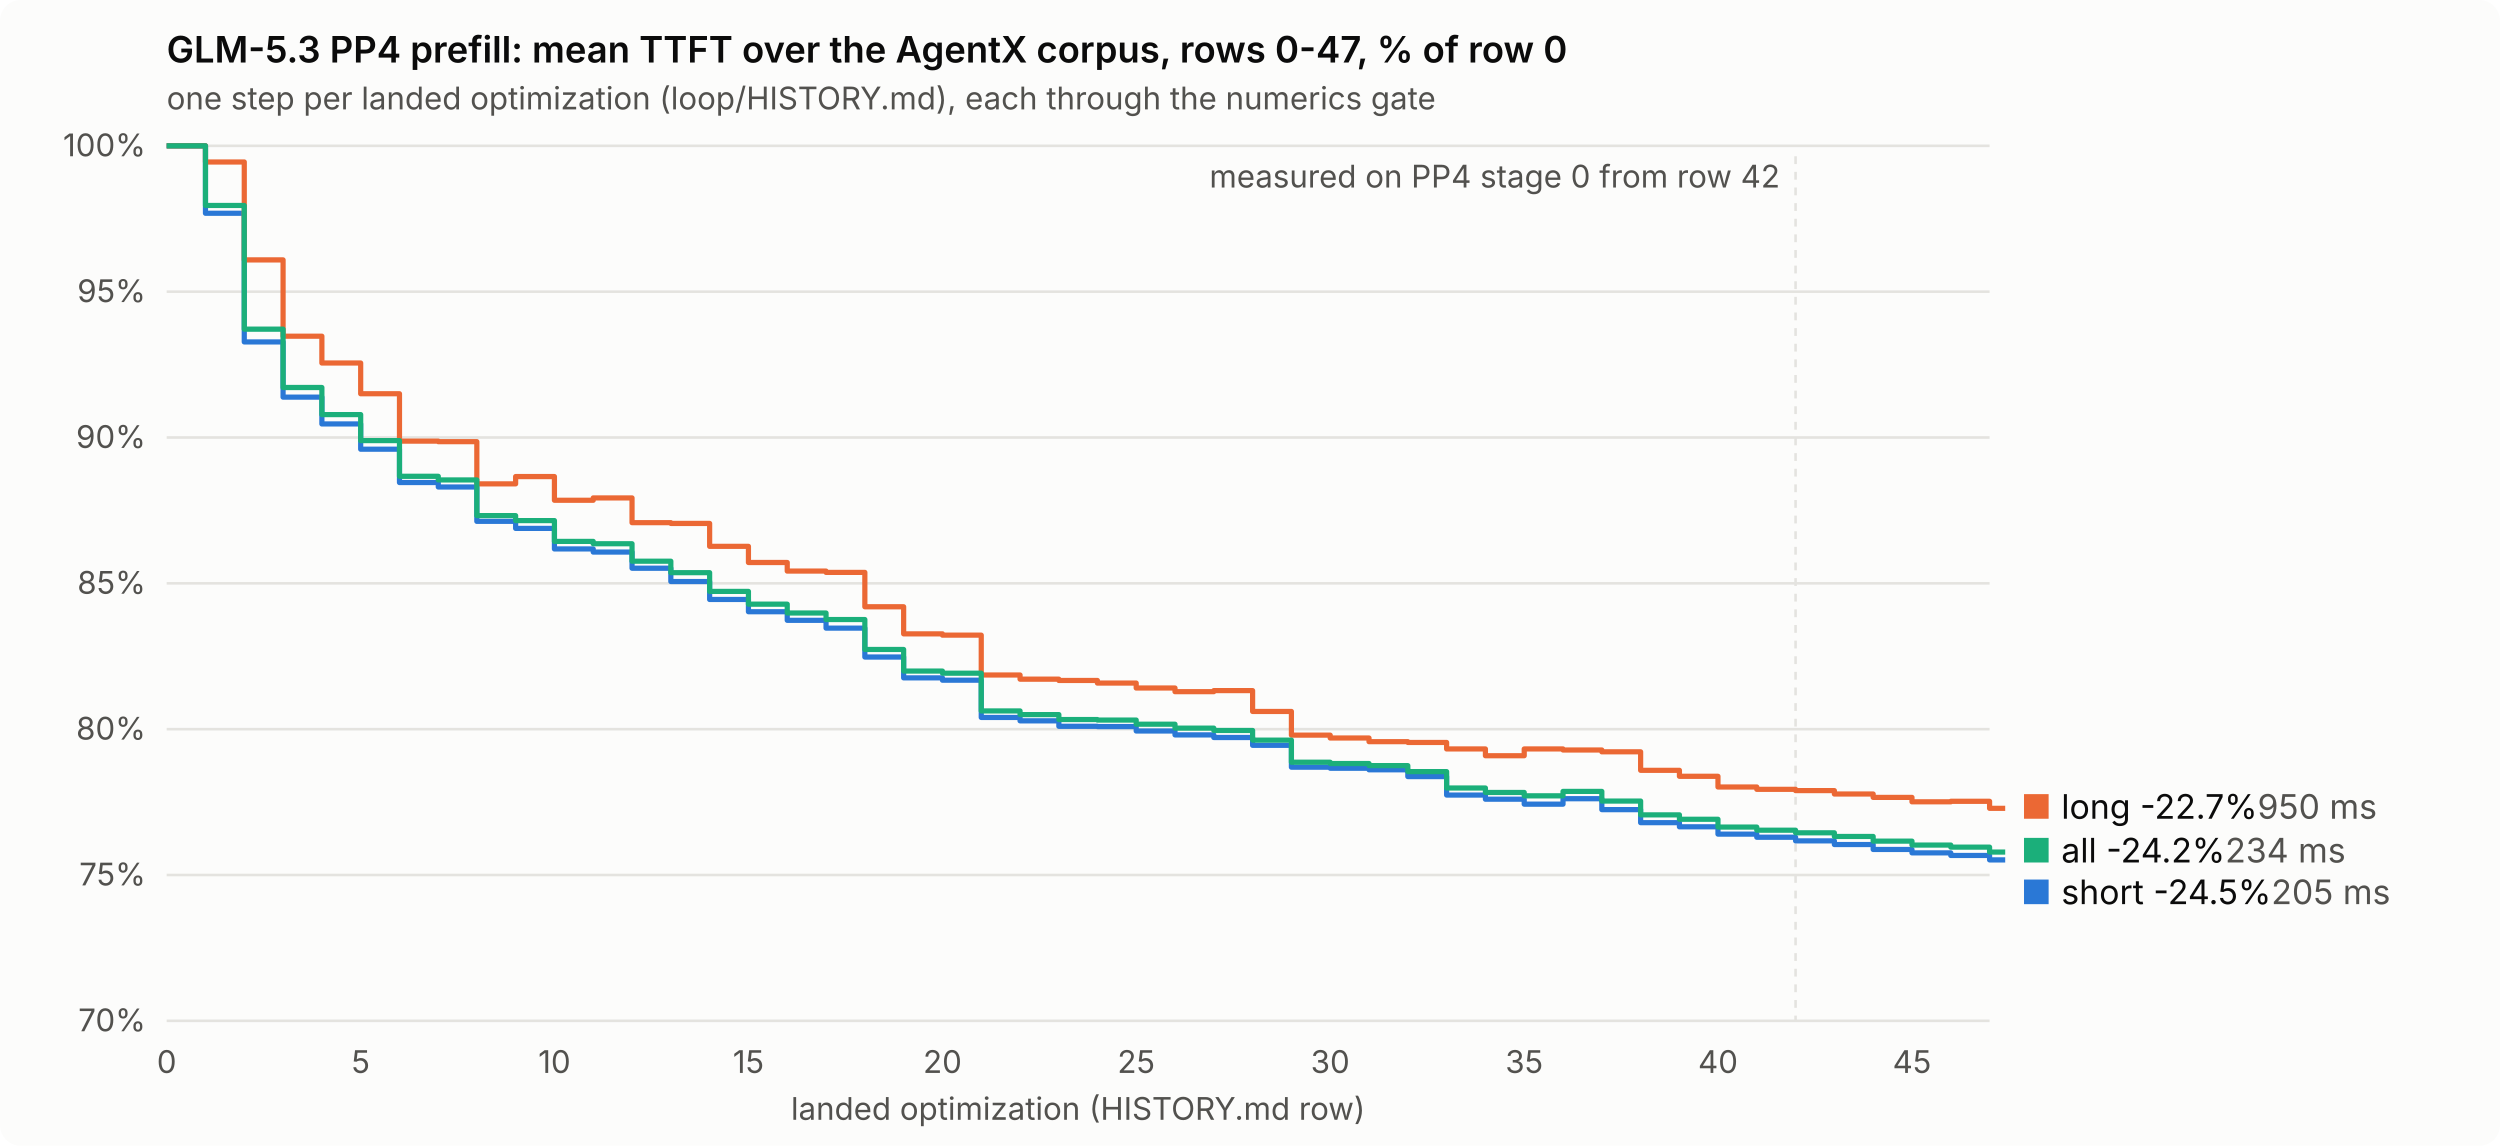
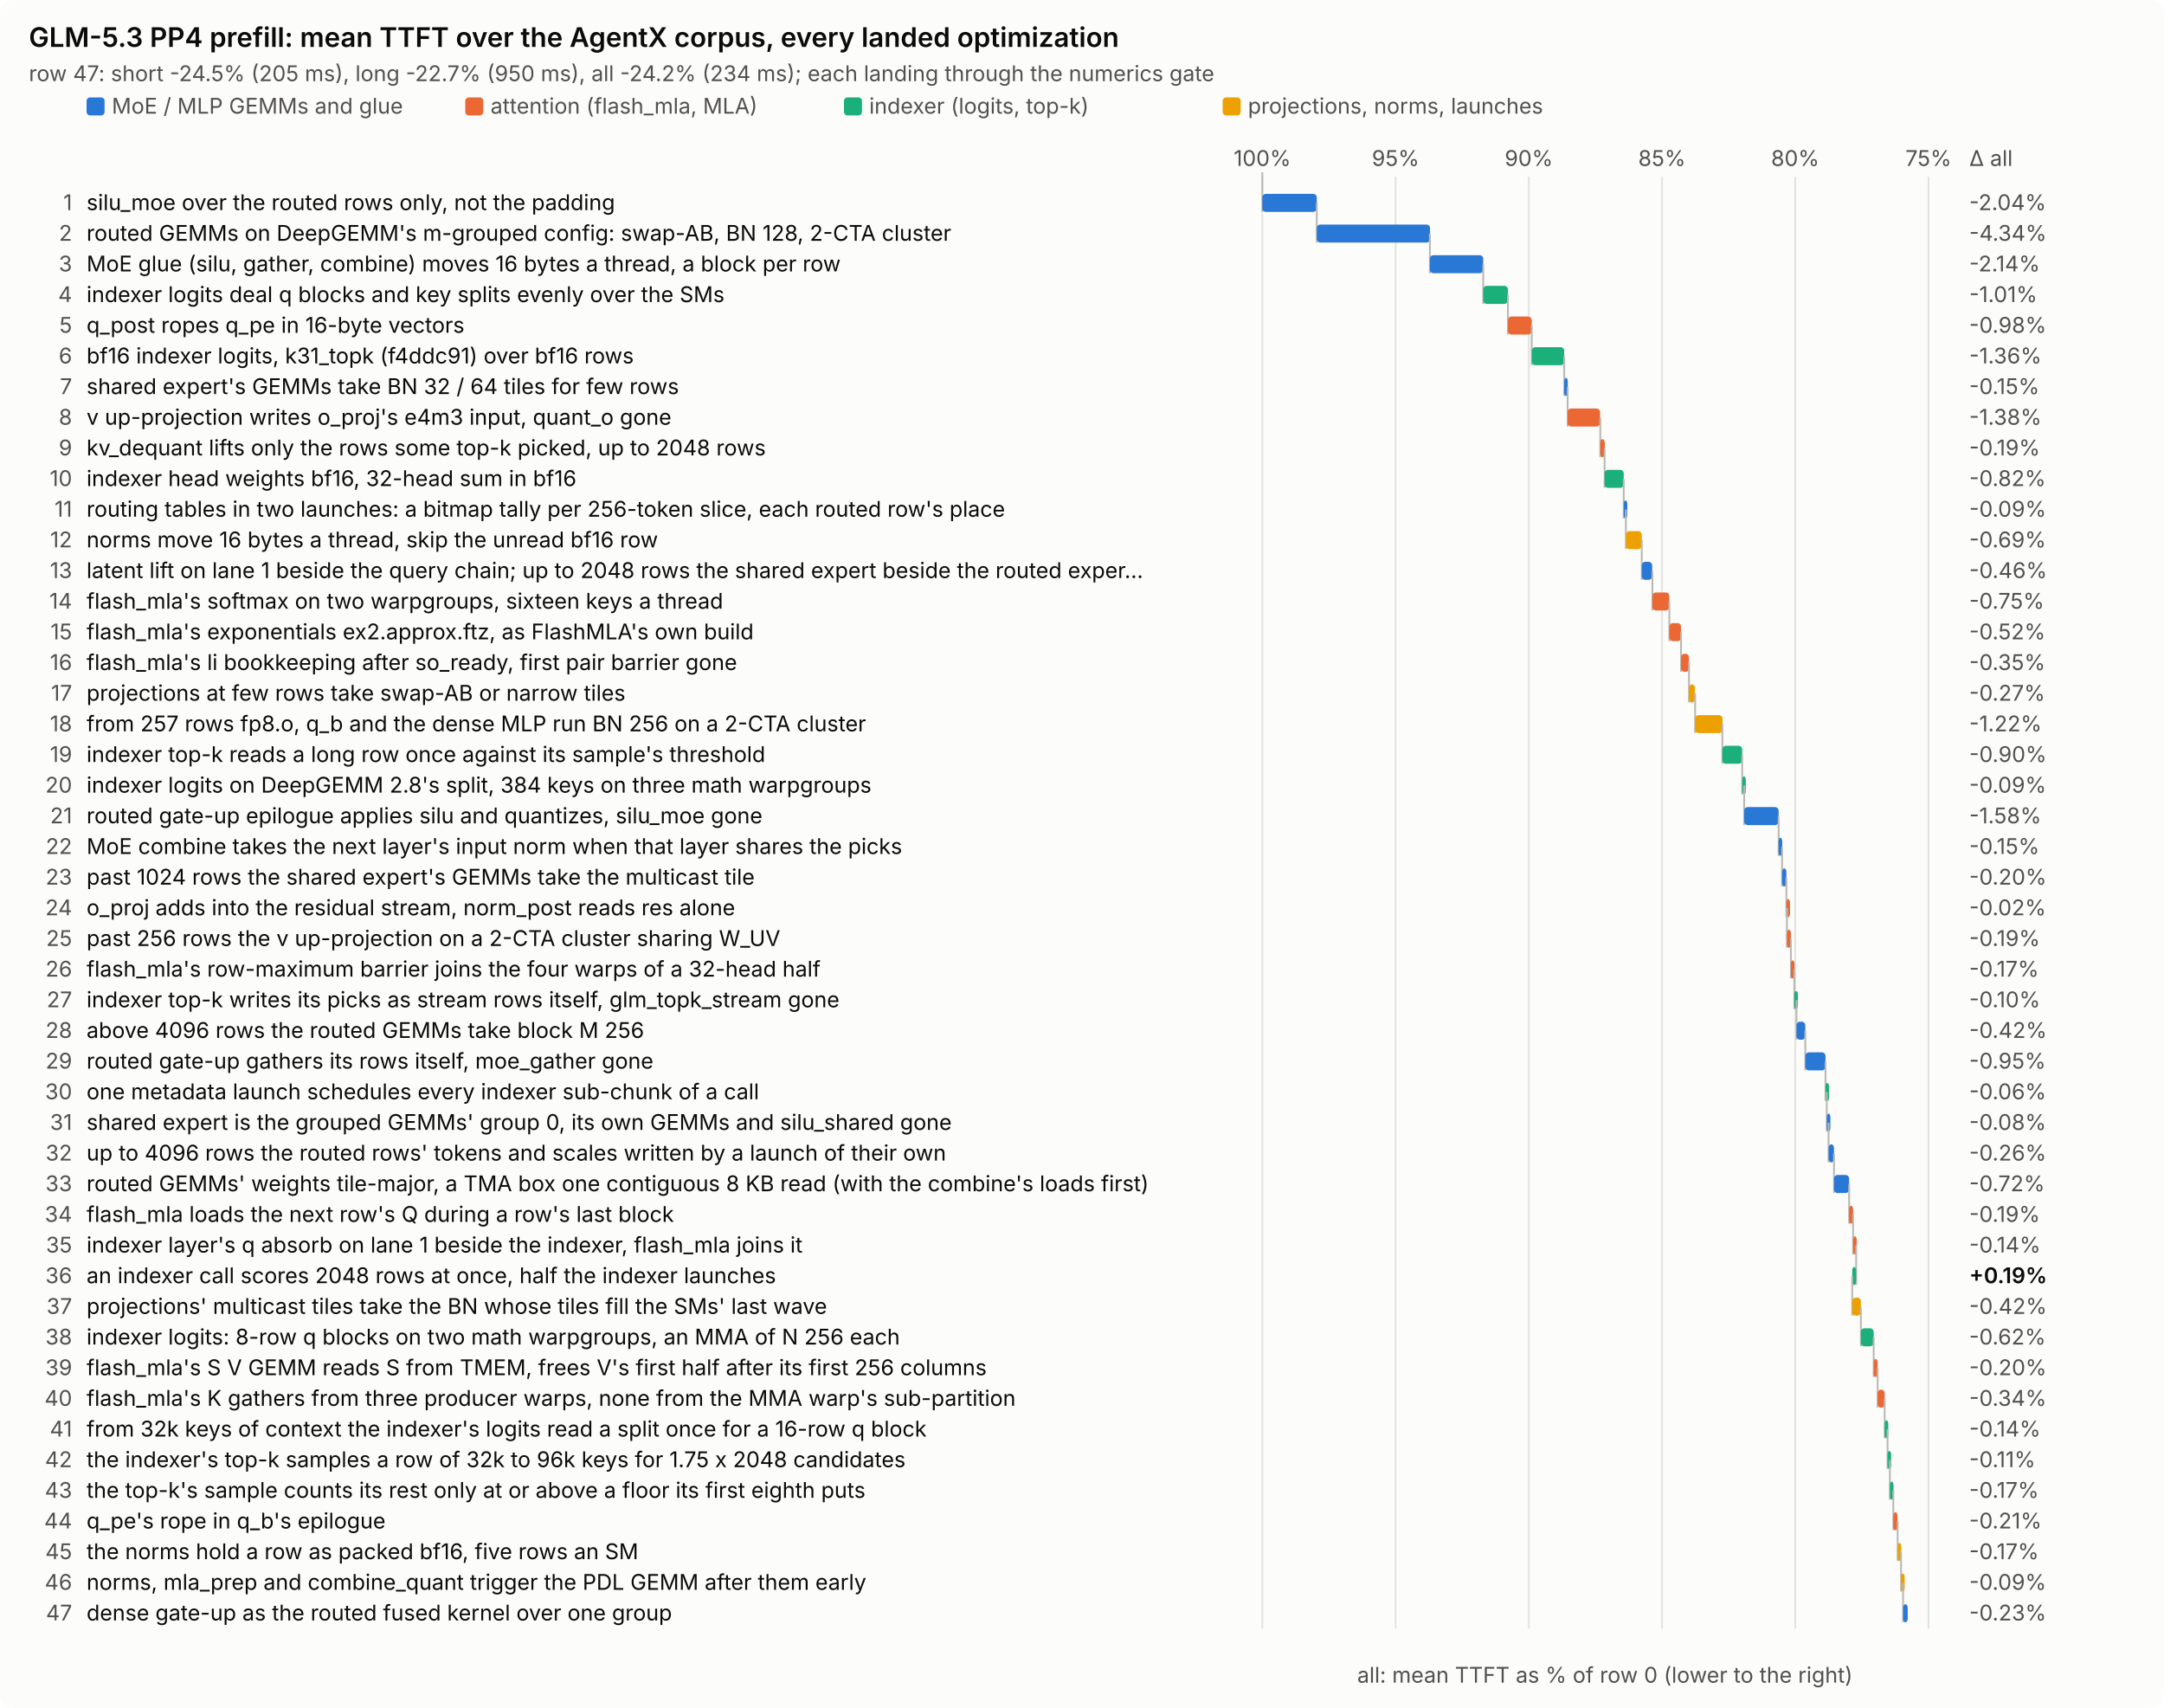
- <svg xmlns="http://www.w3.org/2000/svg" viewBox="0 0 960 440" width="960" height="440" role="img" aria-label="GLM-5.3 PP4 prefill: mean TTFT over the AgentX corpus, rows 0-47, % of row 0">
+ <svg xmlns="http://www.w3.org/2000/svg" viewBox="0 0 1200 947" width="1200" height="947" role="img" aria-label="GLM-5.3 PP4 prefill: mean TTFT over the AgentX corpus, every landed optimization">
  <style>
svg{font:12px system-ui,-apple-system,"Segoe UI",sans-serif}
- .bg{fill:#fcfcfb}.grid{stroke:#e4e3df;stroke-width:1}.tick,.sub,.note{fill:#52514e}.lab,.ttl{fill:#0b0b0b}
- .ttl{font-size:14px;font-weight:600}.lab{font-size:13px}
- polyline{fill:none;stroke-width:2;stroke-linejoin:round}.s-short{stroke:#2a78d6}.k-short{fill:#2a78d6}.s-long{stroke:#eb6834}.k-long{fill:#eb6834}.s-all{stroke:#1baf7a}.k-all{fill:#1baf7a}
- @media (prefers-color-scheme:dark){.bg{fill:#1a1a19}.grid{stroke:#3a3936}.tick,.sub,.note{fill:#c3c2b7}.lab,.ttl{fill:#f0efec}.s-short{stroke:#3987e5}.k-short{fill:#3987e5}.s-long{stroke:#d95926}.k-long{fill:#d95926}.s-all{stroke:#199e70}.k-all{fill:#199e70}}
+ .bg{fill:#fcfcfb}.grid{stroke:#e4e3df}.link{stroke:#b9b8b2;stroke-width:1}
+ .tick,.num,.sub{fill:#52514e}.lab,.ttl{fill:#0b0b0b}.up{fill:#0b0b0b;font-weight:600}
+ .ttl{font-size:15px;font-weight:600}.num{font-variant-numeric:tabular-nums}.f0{fill:#2a78d6}.f1{fill:#eb6834}.f2{fill:#1baf7a}.f3{fill:#eda100}
+ @media (prefers-color-scheme:dark){.bg{fill:#1a1a19}.grid{stroke:#3a3936}.link{stroke:#6b6a64}
+ .tick,.num,.sub{fill:#c3c2b7}.lab,.ttl,.up{fill:#f0efec}.f0{fill:#3987e5}.f1{fill:#d95926}.f2{fill:#199e70}.f3{fill:#c98500}}
</style>
-   <rect class="bg" width="960" height="440" rx="8" />
-   <text class="ttl" x="64" y="24">GLM-5.3 PP4 prefill: mean TTFT over the AgentX corpus, rows 0-47, % of row 0</text>
-   <text class="sub" x="64" y="42">one step per landed optimization (loop/HISTORY.md), each through the numerics gate</text>
-   <line class="grid" x1="64" x2="764" y1="392.0" y2="392.0" />
-   <text class="tick" x="56" y="396.0" text-anchor="end">70%</text>
-   <line class="grid" x1="64" x2="764" y1="336.0" y2="336.0" />
-   <text class="tick" x="56" y="340.0" text-anchor="end">75%</text>
-   <line class="grid" x1="64" x2="764" y1="280.0" y2="280.0" />
-   <text class="tick" x="56" y="284.0" text-anchor="end">80%</text>
-   <line class="grid" x1="64" x2="764" y1="224.0" y2="224.0" />
-   <text class="tick" x="56" y="228.0" text-anchor="end">85%</text>
-   <line class="grid" x1="64" x2="764" y1="168.0" y2="168.0" />
-   <text class="tick" x="56" y="172.0" text-anchor="end">90%</text>
-   <line class="grid" x1="64" x2="764" y1="112.0" y2="112.0" />
-   <text class="tick" x="56" y="116.0" text-anchor="end">95%</text>
-   <line class="grid" x1="64" x2="764" y1="56.0" y2="56.0" />
-   <text class="tick" x="56" y="60.0" text-anchor="end">100%</text>
-   <text class="tick" x="64.0" y="412" text-anchor="middle">0</text>
-   <text class="tick" x="138.5" y="412" text-anchor="middle">5</text>
-   <text class="tick" x="212.9" y="412" text-anchor="middle">10</text>
-   <text class="tick" x="287.4" y="412" text-anchor="middle">15</text>
-   <text class="tick" x="361.9" y="412" text-anchor="middle">20</text>
-   <text class="tick" x="436.3" y="412" text-anchor="middle">25</text>
-   <text class="tick" x="510.8" y="412" text-anchor="middle">30</text>
-   <text class="tick" x="585.3" y="412" text-anchor="middle">35</text>
-   <text class="tick" x="659.7" y="412" text-anchor="middle">40</text>
-   <text class="tick" x="734.2" y="412" text-anchor="middle">45</text>
-   <line class="grid" x1="689.5" x2="689.5" y1="60" y2="392" stroke-dasharray="3 3" />
-   <text class="note" x="683.5" y="72" text-anchor="end">measured on PP4 stage 0 from row 42</text>
-   <polyline class="s-short" points="64.0,56.0 78.9,56.0 78.9,81.9 93.8,81.9 93.8,131.3 108.7,131.3 108.7,152.5 123.6,152.5 123.6,162.8 138.5,162.8 138.5,172.5 153.4,172.5 153.4,185.3 168.3,185.3 168.3,187.0 183.1,187.0 183.1,200.2 198.0,200.2 198.0,202.9 212.9,202.9 212.9,210.8 227.8,210.8 227.8,212.0 242.7,212.0 242.7,218.2 257.6,218.2 257.6,223.3 272.5,223.3 272.5,230.2 287.4,230.2 287.4,234.9 302.3,234.9 302.3,238.2 317.2,238.2 317.2,241.2 332.1,241.2 332.1,252.3 347.0,252.3 347.0,260.3 361.9,260.3 361.9,261.2 376.8,261.2 376.8,275.5 391.7,275.5 391.7,276.8 406.6,276.8 406.6,278.9 421.4,278.9 421.4,279.0 436.3,279.0 436.3,280.7 451.2,280.7 451.2,282.2 466.1,282.2 466.1,283.2 481.0,283.2 481.0,286.2 495.9,286.2 495.9,294.6 510.8,294.6 510.8,295.0 525.7,295.0 525.7,295.6 540.6,295.6 540.6,298.2 555.5,298.2 555.5,305.3 570.4,305.3 570.4,306.9 585.3,306.9 585.3,308.8 600.2,308.8 600.2,306.7 615.1,306.7 615.1,310.9 630.0,310.9 630.0,315.9 644.9,315.9 644.9,317.5 659.7,317.5 659.7,320.3 674.6,320.3 674.6,321.5 689.5,321.5 689.5,322.9 704.4,322.9 704.4,324.3 719.3,324.3 719.3,326.2 734.2,326.2 734.2,327.5 749.1,327.5 749.1,328.5 764.0,328.5 764.0,330.2 770.0,330.2" />
-   <polyline class="s-long" points="64.0,56.0 78.9,56.0 78.9,62.2 93.8,62.2 93.8,99.8 108.7,99.8 108.7,129.1 123.6,129.1 123.6,139.4 138.5,139.4 138.5,151.2 153.4,151.2 153.4,169.4 168.3,169.4 168.3,169.6 183.1,169.6 183.1,185.8 198.0,185.8 198.0,183.0 212.9,183.0 212.9,192.1 227.8,192.1 227.8,191.2 242.7,191.2 242.7,200.7 257.6,200.7 257.6,201.0 272.5,201.0 272.5,209.8 287.4,209.8 287.4,216.0 302.3,216.0 302.3,219.3 317.2,219.3 317.2,219.8 332.1,219.8 332.1,233.0 347.0,233.0 347.0,243.4 361.9,243.4 361.9,243.9 376.8,243.9 376.8,259.2 391.7,259.2 391.7,260.8 406.6,260.8 406.6,261.3 421.4,261.3 421.4,262.3 436.3,262.3 436.3,264.2 451.2,264.2 451.2,265.6 466.1,265.6 466.1,265.2 481.0,265.2 481.0,273.2 495.9,273.2 495.9,282.3 510.8,282.3 510.8,283.4 525.7,283.4 525.7,284.8 540.6,284.8 540.6,285.1 555.5,285.1 555.5,287.6 570.4,287.6 570.4,290.2 585.3,290.2 585.3,287.6 600.2,287.6 600.2,288.0 615.1,288.0 615.1,288.7 630.0,288.7 630.0,295.8 644.9,295.8 644.9,298.1 659.7,298.1 659.7,302.2 674.6,302.2 674.6,303.1 689.5,303.1 689.5,303.6 704.4,303.6 704.4,304.9 719.3,304.9 719.3,306.2 734.2,306.2 734.2,307.9 749.1,307.9 749.1,307.7 764.0,307.7 764.0,310.4 770.0,310.4" />
-   <polyline class="s-all" points="64.0,56.0 78.9,56.0 78.9,78.9 93.8,78.9 93.8,126.4 108.7,126.4 108.7,148.8 123.6,148.8 123.6,159.2 138.5,159.2 138.5,169.2 153.4,169.2 153.4,182.9 168.3,182.9 168.3,184.3 183.1,184.3 183.1,198.0 198.0,198.0 198.0,199.9 212.9,199.9 212.9,207.9 227.8,207.9 227.8,208.8 242.7,208.8 242.7,215.5 257.6,215.5 257.6,219.9 272.5,219.9 272.5,227.1 287.4,227.1 287.4,232.0 302.3,232.0 302.3,235.4 317.2,235.4 317.2,237.9 332.1,237.9 332.1,249.4 347.0,249.4 347.0,257.7 361.9,257.7 361.9,258.5 376.8,258.5 376.8,273.0 391.7,273.0 391.7,274.4 406.6,274.4 406.6,276.3 421.4,276.3 421.4,276.5 436.3,276.5 436.3,278.1 451.2,278.1 451.2,279.6 466.1,279.6 466.1,280.5 481.0,280.5 481.0,284.2 495.9,284.2 495.9,292.7 510.8,292.7 510.8,293.2 525.7,293.2 525.7,294.0 540.6,294.0 540.6,296.3 555.5,296.3 555.5,302.6 570.4,302.6 570.4,304.3 585.3,304.3 585.3,305.6 600.2,305.6 600.2,303.9 615.1,303.9 615.1,307.6 630.0,307.6 630.0,312.9 644.9,312.9 644.9,314.6 659.7,314.6 659.7,317.6 674.6,317.6 674.6,318.8 689.5,318.8 689.5,319.8 704.4,319.8 704.4,321.2 719.3,321.2 719.3,323.0 734.2,323.0 734.2,324.5 749.1,324.5 749.1,325.3 764.0,325.3 764.0,327.2 770.0,327.2" />
-   <text class="lab" x="776.0" y="314.4">
-     <tspan class="k-long">■</tspan> long -22.7%<tspan class="sub"> 950 ms</tspan>
-   </text>
-   <text class="lab" x="776.0" y="331.2">
-     <tspan class="k-all">■</tspan> all -24.2%<tspan class="sub"> 234 ms</tspan>
-   </text>
-   <text class="lab" x="776.0" y="347.2">
-     <tspan class="k-short">■</tspan> short -24.5%<tspan class="sub"> 205 ms</tspan>
-   </text>
-   <text class="tick" x="414" y="430" text-anchor="middle">landed optimization (HISTORY.md row)</text>
+   <rect class="bg" width="1200" height="947" rx="8" />
+   <text class="ttl" x="16" y="26">GLM-5.3 PP4 prefill: mean TTFT over the AgentX corpus, every landed optimization</text>
+   <text class="sub" x="16" y="45">row 47: short -24.5% (205 ms), long -22.7% (950 ms), all -24.2% (234 ms); each landing through the numerics gate</text>
+   <rect class="f0" x="48" y="54" width="10" height="10" rx="2" />
+   <text class="tick" x="62" y="63">MoE / MLP GEMMs and glue</text>
+   <rect class="f1" x="258" y="54" width="10" height="10" rx="2" />
+   <text class="tick" x="272" y="63">attention (flash_mla, MLA)</text>
+   <rect class="f2" x="468" y="54" width="10" height="10" rx="2" />
+   <text class="tick" x="482" y="63">indexer (logits, top-k)</text>
+   <rect class="f3" x="678" y="54" width="10" height="10" rx="2" />
+   <text class="tick" x="692" y="63">projections, norms, launches</text>
+   <line class="grid" x1="1069.4" x2="1069.4" y1="98" y2="903" />
+   <text class="tick" x="1069.4" y="92" text-anchor="middle">75%</text>
+   <line class="grid" x1="995.5" x2="995.5" y1="98" y2="903" />
+   <text class="tick" x="995.5" y="92" text-anchor="middle">80%</text>
+   <line class="grid" x1="921.6" x2="921.6" y1="98" y2="903" />
+   <text class="tick" x="921.6" y="92" text-anchor="middle">85%</text>
+   <line class="grid" x1="847.8" x2="847.8" y1="98" y2="903" />
+   <text class="tick" x="847.8" y="92" text-anchor="middle">90%</text>
+   <line class="grid" x1="773.9" x2="773.9" y1="98" y2="903" />
+   <text class="tick" x="773.9" y="92" text-anchor="middle">95%</text>
+   <line class="grid" x1="700.0" x2="700.0" y1="98" y2="903" />
+   <text class="tick" x="700.0" y="92" text-anchor="middle">100%</text>
+   <g>
+     <text class="num" x="40" y="116.5" text-anchor="end">1</text>
+     <text class="lab" x="48" y="116.5">silu_moe over the routed rows only, not the padding</text>
+     <line class="link" x1="700.0" x2="700.0" y1="95.5" y2="117.5" />
+     <rect class="f0" x="700.0" y="107.5" width="30.2" height="10" rx="2" />
+     <text class="num" x="1092" y="116.5">-2.04%</text>
+   </g>
+   <g>
+     <text class="num" x="40" y="133.5" text-anchor="end">2</text>
+     <text class="lab" x="48" y="133.5">routed GEMMs on DeepGEMM's m-grouped config: swap-AB, BN 128, 2-CTA cluster</text>
+     <line class="link" x1="730.2" x2="730.2" y1="112.5" y2="134.5" />
+     <rect class="f0" x="730.2" y="124.5" width="62.8" height="10" rx="2" />
+     <text class="num" x="1092" y="133.5">-4.34%</text>
+   </g>
+   <g>
+     <text class="num" x="40" y="150.5" text-anchor="end">3</text>
+     <text class="lab" x="48" y="150.5">MoE glue (silu, gather, combine) moves 16 bytes a thread, a block per row</text>
+     <line class="link" x1="792.9" x2="792.9" y1="129.5" y2="151.5" />
+     <rect class="f0" x="792.9" y="141.5" width="29.6" height="10" rx="2" />
+     <text class="num" x="1092" y="150.5">-2.14%</text>
+   </g>
+   <g>
+     <text class="num" x="40" y="167.5" text-anchor="end">4</text>
+     <text class="lab" x="48" y="167.5">indexer logits deal q blocks and key splits evenly over the SMs</text>
+     <line class="link" x1="822.5" x2="822.5" y1="146.5" y2="168.5" />
+     <rect class="f2" x="822.5" y="158.5" width="13.7" height="10" rx="2" />
+     <text class="num" x="1092" y="167.5">-1.01%</text>
+   </g>
+   <g>
+     <text class="num" x="40" y="184.5" text-anchor="end">5</text>
+     <text class="lab" x="48" y="184.5">q_post ropes q_pe in 16-byte vectors</text>
+     <line class="link" x1="836.2" x2="836.2" y1="163.5" y2="185.5" />
+     <rect class="f1" x="836.2" y="175.5" width="13.2" height="10" rx="2" />
+     <text class="num" x="1092" y="184.5">-0.98%</text>
+   </g>
+   <g>
+     <text class="num" x="40" y="201.5" text-anchor="end">6</text>
+     <text class="lab" x="48" y="201.5">bf16 indexer logits, k31_topk (f4ddc91) over bf16 rows</text>
+     <line class="link" x1="849.4" x2="849.4" y1="180.5" y2="202.5" />
+     <rect class="f2" x="849.4" y="192.5" width="18.0" height="10" rx="2" />
+     <text class="num" x="1092" y="201.5">-1.36%</text>
+   </g>
+   <g>
+     <text class="num" x="40" y="218.5" text-anchor="end">7</text>
+     <text class="lab" x="48" y="218.5">shared expert's GEMMs take BN 32 / 64 tiles for few rows</text>
+     <line class="link" x1="867.4" x2="867.4" y1="197.5" y2="219.5" />
+     <rect class="f0" x="867.4" y="209.5" width="2.0" height="10" rx="2" />
+     <text class="num" x="1092" y="218.5">-0.15%</text>
+   </g>
+   <g>
+     <text class="num" x="40" y="235.5" text-anchor="end">8</text>
+     <text class="lab" x="48" y="235.5">v up-projection writes o_proj's e4m3 input, quant_o gone</text>
+     <line class="link" x1="869.3" x2="869.3" y1="214.5" y2="236.5" />
+     <rect class="f1" x="869.3" y="226.5" width="18.0" height="10" rx="2" />
+     <text class="num" x="1092" y="235.5">-1.38%</text>
+   </g>
+   <g>
+     <text class="num" x="40" y="252.5" text-anchor="end">9</text>
+     <text class="lab" x="48" y="252.5">kv_dequant lifts only the rows some top-k picked, up to 2048 rows</text>
+     <line class="link" x1="887.4" x2="887.4" y1="231.5" y2="253.5" />
+     <rect class="f1" x="887.4" y="243.5" width="2.5" height="10" rx="2" />
+     <text class="num" x="1092" y="252.5">-0.19%</text>
+   </g>
+   <g>
+     <text class="num" x="40" y="269.5" text-anchor="end">10</text>
+     <text class="lab" x="48" y="269.5">indexer head weights bf16, 32-head sum in bf16</text>
+     <line class="link" x1="889.8" x2="889.8" y1="248.5" y2="270.5" />
+     <rect class="f2" x="889.8" y="260.5" width="10.6" height="10" rx="2" />
+     <text class="num" x="1092" y="269.5">-0.82%</text>
+   </g>
+   <g>
+     <text class="num" x="40" y="286.5" text-anchor="end">11</text>
+     <text class="lab" x="48" y="286.5">routing tables in two launches: a bitmap tally per 256-token slice, each routed row's place</text>
+     <line class="link" x1="900.4" x2="900.4" y1="265.5" y2="287.5" />
+     <rect class="f0" x="900.4" y="277.5" width="2.0" height="10" rx="2" />
+     <text class="num" x="1092" y="286.5">-0.09%</text>
+   </g>
+   <g>
+     <text class="num" x="40" y="303.5" text-anchor="end">12</text>
+     <text class="lab" x="48" y="303.5">norms move 16 bytes a thread, skip the unread bf16 row</text>
+     <line class="link" x1="901.6" x2="901.6" y1="282.5" y2="304.5" />
+     <rect class="f3" x="901.6" y="294.5" width="8.8" height="10" rx="2" />
+     <text class="num" x="1092" y="303.5">-0.69%</text>
+   </g>
+   <g>
+     <text class="num" x="40" y="320.5" text-anchor="end">13</text>
+     <text class="lab" x="48" y="320.5">latent lift on lane 1 beside the query chain; up to 2048 rows the shared expert beside the routed exper…</text>
+     <line class="link" x1="910.4" x2="910.4" y1="299.5" y2="321.5" />
+     <rect class="f0" x="910.4" y="311.5" width="5.8" height="10" rx="2" />
+     <text class="num" x="1092" y="320.5">-0.46%</text>
+   </g>
+   <g>
+     <text class="num" x="40" y="337.5" text-anchor="end">14</text>
+     <text class="lab" x="48" y="337.5">flash_mla's softmax on two warpgroups, sixteen keys a thread</text>
+     <line class="link" x1="916.3" x2="916.3" y1="316.5" y2="338.5" />
+     <rect class="f1" x="916.3" y="328.5" width="9.4" height="10" rx="2" />
+     <text class="num" x="1092" y="337.5">-0.75%</text>
+   </g>
+   <g>
+     <text class="num" x="40" y="354.5" text-anchor="end">15</text>
+     <text class="lab" x="48" y="354.5">flash_mla's exponentials ex2.approx.ftz, as FlashMLA's own build</text>
+     <line class="link" x1="925.7" x2="925.7" y1="333.5" y2="355.5" />
+     <rect class="f1" x="925.7" y="345.5" width="6.5" height="10" rx="2" />
+     <text class="num" x="1092" y="354.5">-0.52%</text>
+   </g>
+   <g>
+     <text class="num" x="40" y="371.5" text-anchor="end">16</text>
+     <text class="lab" x="48" y="371.5">flash_mla's li bookkeeping after so_ready, first pair barrier gone</text>
+     <line class="link" x1="932.2" x2="932.2" y1="350.5" y2="372.5" />
+     <rect class="f1" x="932.2" y="362.5" width="4.4" height="10" rx="2" />
+     <text class="num" x="1092" y="371.5">-0.35%</text>
+   </g>
+   <g>
+     <text class="num" x="40" y="388.5" text-anchor="end">17</text>
+     <text class="lab" x="48" y="388.5">projections at few rows take swap-AB or narrow tiles</text>
+     <line class="link" x1="936.6" x2="936.6" y1="367.5" y2="389.5" />
+     <rect class="f3" x="936.6" y="379.5" width="3.3" height="10" rx="2" />
+     <text class="num" x="1092" y="388.5">-0.27%</text>
+   </g>
+   <g>
+     <text class="num" x="40" y="405.5" text-anchor="end">18</text>
+     <text class="lab" x="48" y="405.5">from 257 rows fp8.o, q_b and the dense MLP run BN 256 on a 2-CTA cluster</text>
+     <line class="link" x1="940.0" x2="940.0" y1="384.5" y2="406.5" />
+     <rect class="f3" x="940.0" y="396.5" width="15.2" height="10" rx="2" />
+     <text class="num" x="1092" y="405.5">-1.22%</text>
+   </g>
+   <g>
+     <text class="num" x="40" y="422.5" text-anchor="end">19</text>
+     <text class="lab" x="48" y="422.5">indexer top-k reads a long row once against its sample's threshold</text>
+     <line class="link" x1="955.1" x2="955.1" y1="401.5" y2="423.5" />
+     <rect class="f2" x="955.1" y="413.5" width="11.0" height="10" rx="2" />
+     <text class="num" x="1092" y="422.5">-0.90%</text>
+   </g>
+   <g>
+     <text class="num" x="40" y="439.5" text-anchor="end">20</text>
+     <text class="lab" x="48" y="439.5">indexer logits on DeepGEMM 2.8's split, 384 keys on three math warpgroups</text>
+     <line class="link" x1="966.1" x2="966.1" y1="418.5" y2="440.5" />
+     <rect class="f2" x="966.1" y="430.5" width="2.0" height="10" rx="2" />
+     <text class="num" x="1092" y="439.5">-0.09%</text>
+   </g>
+   <g>
+     <text class="num" x="40" y="456.5" text-anchor="end">21</text>
+     <text class="lab" x="48" y="456.5">routed gate-up epilogue applies silu and quantizes, silu_moe gone</text>
+     <line class="link" x1="967.2" x2="967.2" y1="435.5" y2="457.5" />
+     <rect class="f0" x="967.2" y="447.5" width="19.1" height="10" rx="2" />
+     <text class="num" x="1092" y="456.5">-1.58%</text>
+   </g>
+   <g>
+     <text class="num" x="40" y="473.5" text-anchor="end">22</text>
+     <text class="lab" x="48" y="473.5">MoE combine takes the next layer's input norm when that layer shares the picks</text>
+     <line class="link" x1="986.3" x2="986.3" y1="452.5" y2="474.5" />
+     <rect class="f0" x="986.3" y="464.5" width="2.0" height="10" rx="2" />
+     <text class="num" x="1092" y="473.5">-0.15%</text>
+   </g>
+   <g>
+     <text class="num" x="40" y="490.5" text-anchor="end">23</text>
+     <text class="lab" x="48" y="490.5">past 1024 rows the shared expert's GEMMs take the multicast tile</text>
+     <line class="link" x1="988.2" x2="988.2" y1="469.5" y2="491.5" />
+     <rect class="f0" x="988.2" y="481.5" width="2.4" height="10" rx="2" />
+     <text class="num" x="1092" y="490.5">-0.20%</text>
+   </g>
+   <g>
+     <text class="num" x="40" y="507.5" text-anchor="end">24</text>
+     <text class="lab" x="48" y="507.5">o_proj adds into the residual stream, norm_post reads res alone</text>
+     <line class="link" x1="990.6" x2="990.6" y1="486.5" y2="508.5" />
+     <rect class="f1" x="990.6" y="498.5" width="2.0" height="10" rx="2" />
+     <text class="num" x="1092" y="507.5">-0.02%</text>
+   </g>
+   <g>
+     <text class="num" x="40" y="524.5" text-anchor="end">25</text>
+     <text class="lab" x="48" y="524.5">past 256 rows the v up-projection on a 2-CTA cluster sharing W_UV</text>
+     <line class="link" x1="990.9" x2="990.9" y1="503.5" y2="525.5" />
+     <rect class="f1" x="990.9" y="515.5" width="2.2" height="10" rx="2" />
+     <text class="num" x="1092" y="524.5">-0.19%</text>
+   </g>
+   <g>
+     <text class="num" x="40" y="541.5" text-anchor="end">26</text>
+     <text class="lab" x="48" y="541.5">flash_mla's row-maximum barrier joins the four warps of a 32-head half</text>
+     <line class="link" x1="993.1" x2="993.1" y1="520.5" y2="542.5" />
+     <rect class="f1" x="993.1" y="532.5" width="2.0" height="10" rx="2" />
+     <text class="num" x="1092" y="541.5">-0.17%</text>
+   </g>
+   <g>
+     <text class="num" x="40" y="558.5" text-anchor="end">27</text>
+     <text class="lab" x="48" y="558.5">indexer top-k writes its picks as stream rows itself, glm_topk_stream gone</text>
+     <line class="link" x1="995.0" x2="995.0" y1="537.5" y2="559.5" />
+     <rect class="f2" x="995.0" y="549.5" width="2.0" height="10" rx="2" />
+     <text class="num" x="1092" y="558.5">-0.10%</text>
+   </g>
+   <g>
+     <text class="num" x="40" y="575.5" text-anchor="end">28</text>
+     <text class="lab" x="48" y="575.5">above 4096 rows the routed GEMMs take block M 256</text>
+     <line class="link" x1="996.2" x2="996.2" y1="554.5" y2="576.5" />
+     <rect class="f0" x="996.2" y="566.5" width="4.9" height="10" rx="2" />
+     <text class="num" x="1092" y="575.5">-0.42%</text>
+   </g>
+   <g>
+     <text class="num" x="40" y="592.5" text-anchor="end">29</text>
+     <text class="lab" x="48" y="592.5">routed gate-up gathers its rows itself, moe_gather gone</text>
+     <line class="link" x1="1001.1" x2="1001.1" y1="571.5" y2="593.5" />
+     <rect class="f0" x="1001.1" y="583.5" width="11.2" height="10" rx="2" />
+     <text class="num" x="1092" y="592.5">-0.95%</text>
+   </g>
+   <g>
+     <text class="num" x="40" y="609.5" text-anchor="end">30</text>
+     <text class="lab" x="48" y="609.5">one metadata launch schedules every indexer sub-chunk of a call</text>
+     <line class="link" x1="1012.3" x2="1012.3" y1="588.5" y2="610.5" />
+     <rect class="f2" x="1012.3" y="600.5" width="2.0" height="10" rx="2" />
+     <text class="num" x="1092" y="609.5">-0.06%</text>
+   </g>
+   <g>
+     <text class="num" x="40" y="626.5" text-anchor="end">31</text>
+     <text class="lab" x="48" y="626.5">shared expert is the grouped GEMMs' group 0, its own GEMMs and silu_shared gone</text>
+     <line class="link" x1="1013.0" x2="1013.0" y1="605.5" y2="627.5" />
+     <rect class="f0" x="1013.0" y="617.5" width="2.0" height="10" rx="2" />
+     <text class="num" x="1092" y="626.5">-0.08%</text>
+   </g>
+   <g>
+     <text class="num" x="40" y="643.5" text-anchor="end">32</text>
+     <text class="lab" x="48" y="643.5">up to 4096 rows the routed rows' tokens and scales written by a launch of their own</text>
+     <line class="link" x1="1014.0" x2="1014.0" y1="622.5" y2="644.5" />
+     <rect class="f0" x="1014.0" y="634.5" width="3.0" height="10" rx="2" />
+     <text class="num" x="1092" y="643.5">-0.26%</text>
+   </g>
+   <g>
+     <text class="num" x="40" y="660.5" text-anchor="end">33</text>
+     <text class="lab" x="48" y="660.5">routed GEMMs' weights tile-major, a TMA box one contiguous 8 KB read (with the combine's loads first)</text>
+     <line class="link" x1="1017.0" x2="1017.0" y1="639.5" y2="661.5" />
+     <rect class="f0" x="1017.0" y="651.5" width="8.4" height="10" rx="2" />
+     <text class="num" x="1092" y="660.5">-0.72%</text>
+   </g>
+   <g>
+     <text class="num" x="40" y="677.5" text-anchor="end">34</text>
+     <text class="lab" x="48" y="677.5">flash_mla loads the next row's Q during a row's last block</text>
+     <line class="link" x1="1025.4" x2="1025.4" y1="656.5" y2="678.5" />
+     <rect class="f1" x="1025.4" y="668.5" width="2.2" height="10" rx="2" />
+     <text class="num" x="1092" y="677.5">-0.19%</text>
+   </g>
+   <g>
+     <text class="num" x="40" y="694.5" text-anchor="end">35</text>
+     <text class="lab" x="48" y="694.5">indexer layer's q absorb on lane 1 beside the indexer, flash_mla joins it</text>
+     <line class="link" x1="1027.6" x2="1027.6" y1="673.5" y2="695.5" />
+     <rect class="f1" x="1027.6" y="685.5" width="2.0" height="10" rx="2" />
+     <text class="num" x="1092" y="694.5">-0.14%</text>
+   </g>
+   <g>
+     <text class="num" x="40" y="711.5" text-anchor="end">36</text>
+     <text class="lab" x="48" y="711.5">an indexer call scores 2048 rows at once, half the indexer launches</text>
+     <line class="link" x1="1029.3" x2="1029.3" y1="690.5" y2="712.5" />
+     <rect class="f2" x="1027.1" y="702.5" width="2.2" height="10" rx="2" />
+     <text class="up" x="1092" y="711.5">+0.19%</text>
+   </g>
+   <g>
+     <text class="num" x="40" y="728.5" text-anchor="end">37</text>
+     <text class="lab" x="48" y="728.5">projections' multicast tiles take the BN whose tiles fill the SMs' last wave</text>
+     <line class="link" x1="1027.1" x2="1027.1" y1="707.5" y2="729.5" />
+     <rect class="f3" x="1027.1" y="719.5" width="4.8" height="10" rx="2" />
+     <text class="num" x="1092" y="728.5">-0.42%</text>
+   </g>
+   <g>
+     <text class="num" x="40" y="745.5" text-anchor="end">38</text>
+     <text class="lab" x="48" y="745.5">indexer logits: 8-row q blocks on two math warpgroups, an MMA of N 256 each</text>
+     <line class="link" x1="1031.9" x2="1031.9" y1="724.5" y2="746.5" />
+     <rect class="f2" x="1031.9" y="736.5" width="7.1" height="10" rx="2" />
+     <text class="num" x="1092" y="745.5">-0.62%</text>
+   </g>
+   <g>
+     <text class="num" x="40" y="762.5" text-anchor="end">39</text>
+     <text class="lab" x="48" y="762.5">flash_mla's S V GEMM reads S from TMEM, frees V's first half after its first 256 columns</text>
+     <line class="link" x1="1039.0" x2="1039.0" y1="741.5" y2="763.5" />
+     <rect class="f1" x="1039.0" y="753.5" width="2.2" height="10" rx="2" />
+     <text class="num" x="1092" y="762.5">-0.20%</text>
+   </g>
+   <g>
+     <text class="num" x="40" y="779.5" text-anchor="end">40</text>
+     <text class="lab" x="48" y="779.5">flash_mla's K gathers from three producer warps, none from the MMA warp's sub-partition</text>
+     <line class="link" x1="1041.2" x2="1041.2" y1="758.5" y2="780.5" />
+     <rect class="f1" x="1041.2" y="770.5" width="3.9" height="10" rx="2" />
+     <text class="num" x="1092" y="779.5">-0.34%</text>
+   </g>
+   <g>
+     <text class="num" x="40" y="796.5" text-anchor="end">41</text>
+     <text class="lab" x="48" y="796.5">from 32k keys of context the indexer's logits read a split once for a 16-row q block</text>
+     <line class="link" x1="1045.1" x2="1045.1" y1="775.5" y2="797.5" />
+     <rect class="f2" x="1045.1" y="787.5" width="2.0" height="10" rx="2" />
+     <text class="num" x="1092" y="796.5">-0.14%</text>
+   </g>
+   <g>
+     <text class="num" x="40" y="813.5" text-anchor="end">42</text>
+     <text class="lab" x="48" y="813.5">the indexer's top-k samples a row of 32k to 96k keys for 1.75 x 2048 candidates</text>
+     <line class="link" x1="1046.7" x2="1046.7" y1="792.5" y2="814.5" />
+     <rect class="f2" x="1046.7" y="804.5" width="2.0" height="10" rx="2" />
+     <text class="num" x="1092" y="813.5">-0.11%</text>
+   </g>
+   <g>
+     <text class="num" x="40" y="830.5" text-anchor="end">43</text>
+     <text class="lab" x="48" y="830.5">the top-k's sample counts its rest only at or above a floor its first eighth puts</text>
+     <line class="link" x1="1048.0" x2="1048.0" y1="809.5" y2="831.5" />
+     <rect class="f2" x="1048.0" y="821.5" width="2.0" height="10" rx="2" />
+     <text class="num" x="1092" y="830.5">-0.17%</text>
+   </g>
+   <g>
+     <text class="num" x="40" y="847.5" text-anchor="end">44</text>
+     <text class="lab" x="48" y="847.5">q_pe's rope in q_b's epilogue</text>
+     <line class="link" x1="1049.9" x2="1049.9" y1="826.5" y2="848.5" />
+     <rect class="f1" x="1049.9" y="838.5" width="2.3" height="10" rx="2" />
+     <text class="num" x="1092" y="847.5">-0.21%</text>
+   </g>
+   <g>
+     <text class="num" x="40" y="864.5" text-anchor="end">45</text>
+     <text class="lab" x="48" y="864.5">the norms hold a row as packed bf16, five rows an SM</text>
+     <line class="link" x1="1052.3" x2="1052.3" y1="843.5" y2="865.5" />
+     <rect class="f3" x="1052.3" y="855.5" width="2.0" height="10" rx="2" />
+     <text class="num" x="1092" y="864.5">-0.17%</text>
+   </g>
+   <g>
+     <text class="num" x="40" y="881.5" text-anchor="end">46</text>
+     <text class="lab" x="48" y="881.5">norms, mla_prep and combine_quant trigger the PDL GEMM after them early</text>
+     <line class="link" x1="1054.2" x2="1054.2" y1="860.5" y2="882.5" />
+     <rect class="f3" x="1054.2" y="872.5" width="2.0" height="10" rx="2" />
+     <text class="num" x="1092" y="881.5">-0.09%</text>
+   </g>
+   <g>
+     <text class="num" x="40" y="898.5" text-anchor="end">47</text>
+     <text class="lab" x="48" y="898.5">dense gate-up as the routed fused kernel over one group</text>
+     <line class="link" x1="1055.3" x2="1055.3" y1="877.5" y2="899.5" />
+     <rect class="f0" x="1055.3" y="889.5" width="2.6" height="10" rx="2" />
+     <text class="num" x="1092" y="898.5">-0.23%</text>
+   </g>
+   <text class="tick" x="890" y="933" text-anchor="middle">all: mean TTFT as % of row 0 (lower to the right)</text>
+   <text class="tick" x="1092" y="92">Δ all</text>
</svg>
